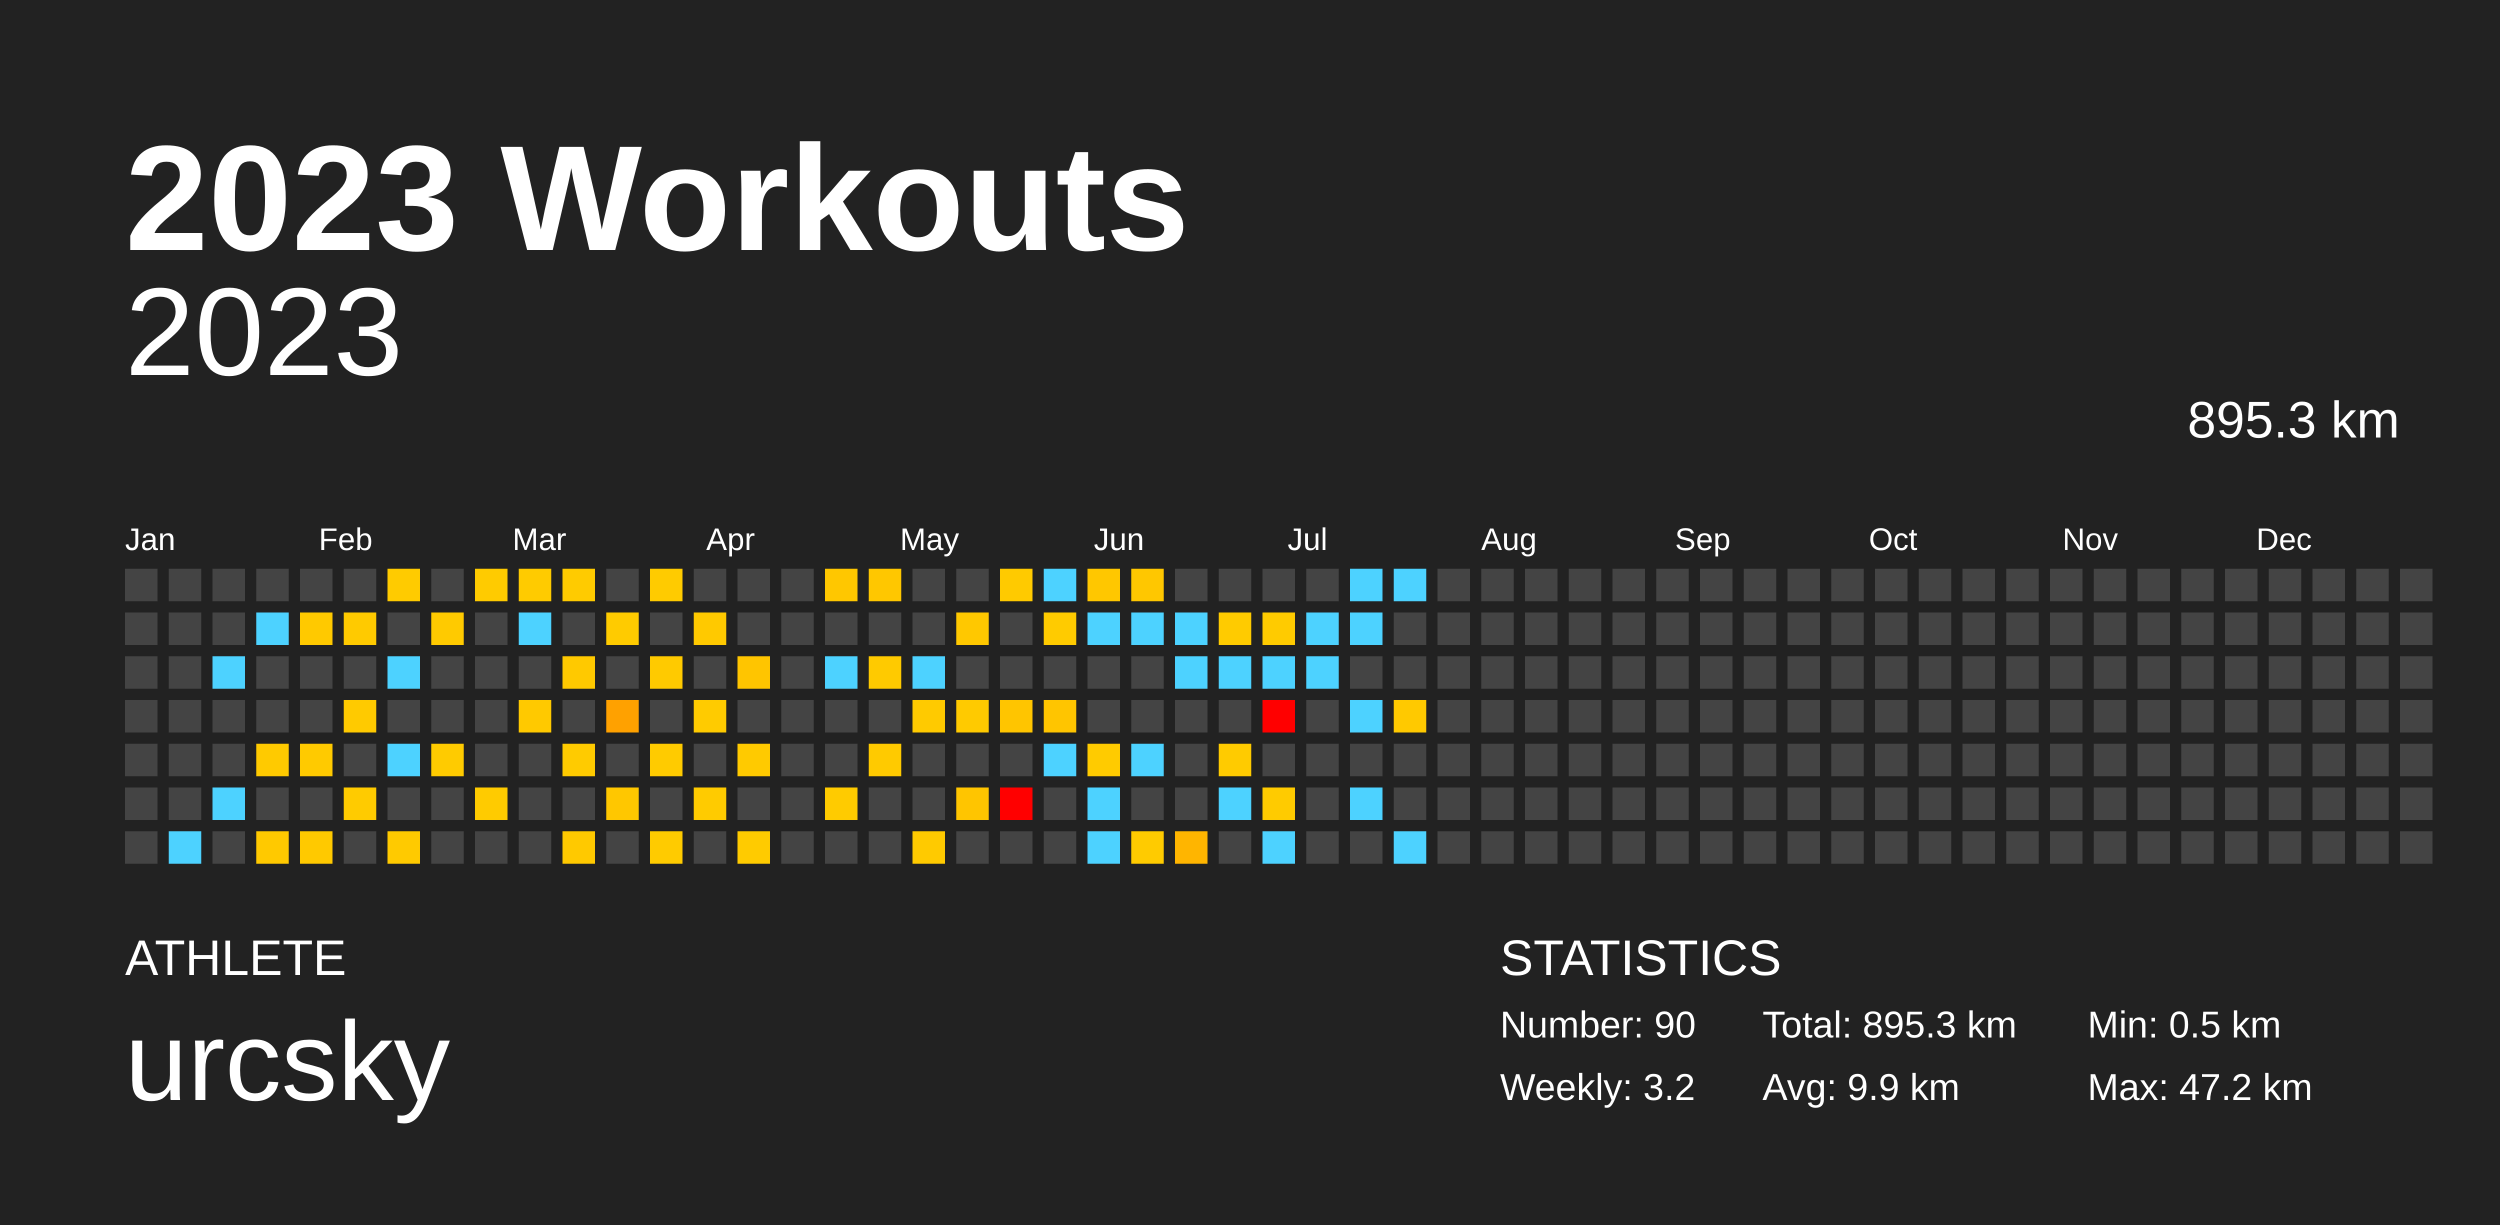
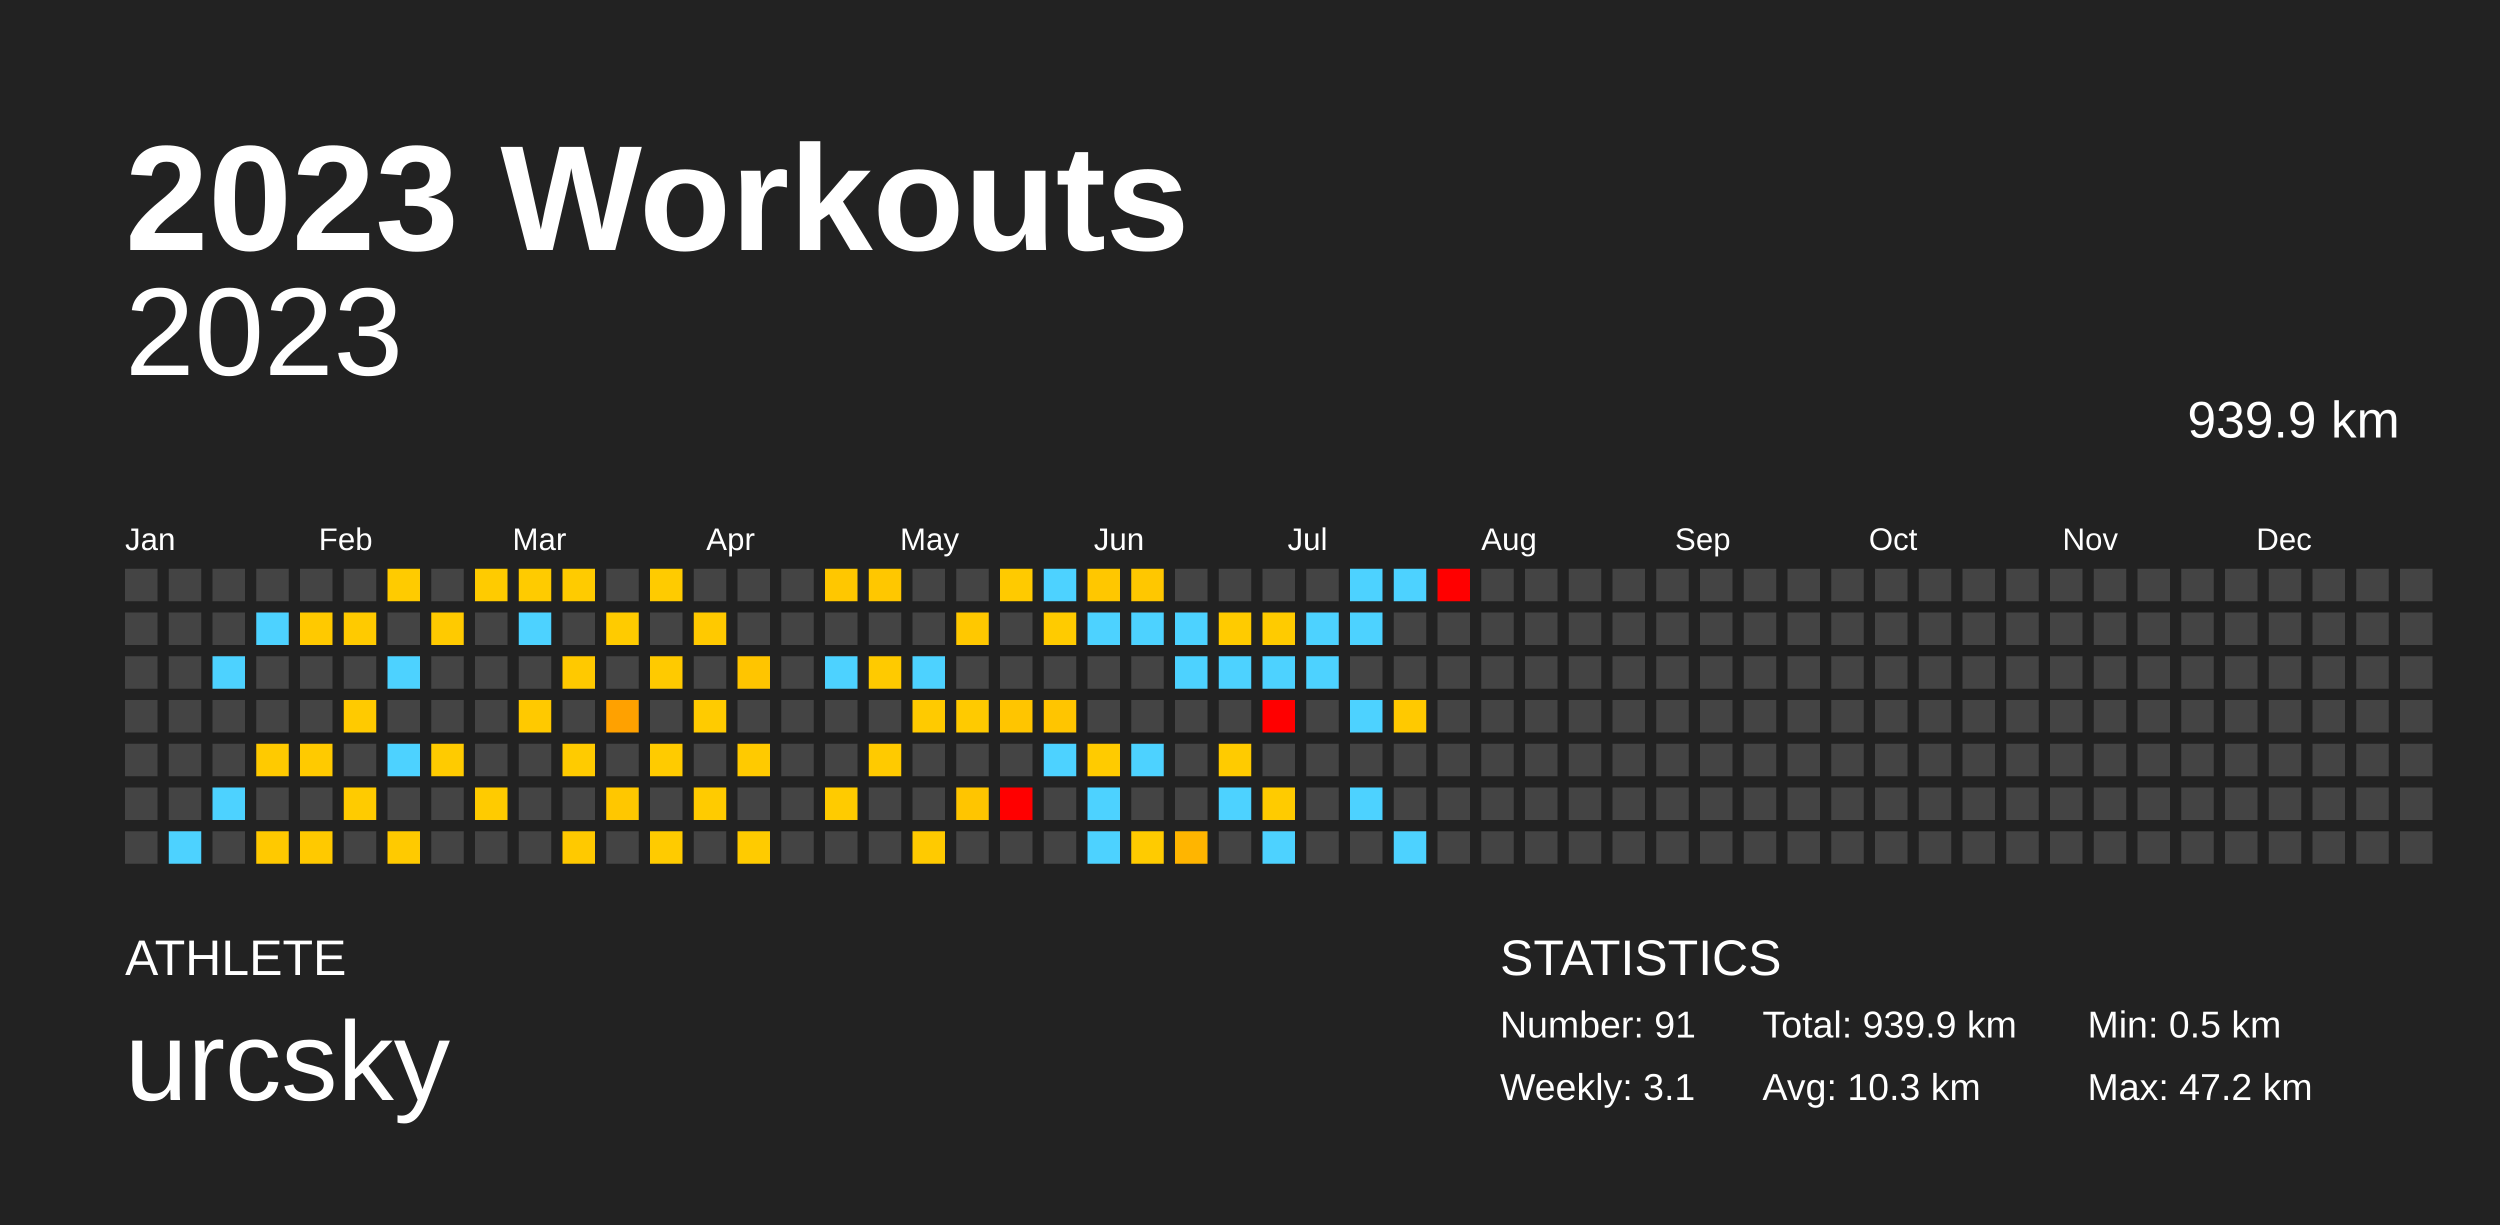
<svg xmlns="http://www.w3.org/2000/svg" baseProfile="full" height="98mm" version="1.1" viewBox="0,0,200,98" width="200mm">
  <defs />
  <rect fill="#222222" height="98" width="200" x="0" y="0" />
  <text fill="#FFFFFF" style="font-size:12px; font-family:Arial; font-weight:bold;" x="10" y="20">2023 Workouts</text>
  <text fill="#FFFFFF" style="font-size:4px; font-family:Arial" x="10" y="78">ATHLETE</text>
  <text fill="#FFFFFF" style="font-size:9px; font-family:Arial" x="10" y="88">urcsky</text>
  <text fill="#FFFFFF" style="font-size:4px; font-family:Arial" x="120" y="78">STATISTICS</text>
-   <text fill="#FFFFFF" style="font-size:3px; font-family:Arial" x="120" y="83">Number: 90</text>
-   <text fill="#FFFFFF" style="font-size:3px; font-family:Arial" x="120" y="88">Weekly: 3.2</text>
-   <text fill="#FFFFFF" style="font-size:3px; font-family:Arial" x="141" y="83">Total: 895.3 km</text>
-   <text fill="#FFFFFF" style="font-size:3px; font-family:Arial" x="141" y="88">Avg: 9.9 km</text>
+   <text fill="#FFFFFF" style="font-size:3px; font-family:Arial" x="120" y="83">Number: 91</text>
+   <text fill="#FFFFFF" style="font-size:3px; font-family:Arial" x="120" y="88">Weekly: 3.1</text>
+   <text fill="#FFFFFF" style="font-size:3px; font-family:Arial" x="141" y="83">Total: 939.9 km</text>
+   <text fill="#FFFFFF" style="font-size:3px; font-family:Arial" x="141" y="88">Avg: 10.3 km</text>
  <text fill="#FFFFFF" style="font-size:3px; font-family:Arial" x="167" y="83">Min: 0.5 km</text>
  <text fill="#FFFFFF" style="font-size:3px; font-family:Arial" x="167" y="88">Max: 47.2 km</text>
  <text alignment-baseline="hanging" fill="#FFFFFF" style="font-size:10.0px; font-family:Arial;" x="10" y="30">2023</text>
-   <text alignment-baseline="hanging" fill="#FFFFFF" style="font-size:4.125px; font-family:Arial;" x="175" y="35">895.3 km</text>
+   <text alignment-baseline="hanging" fill="#FFFFFF" style="font-size:4.125px; font-family:Arial;" x="175" y="35">939.9 km</text>
  <text fill="#FFFFFF" style="font-size:2.5px; font-family:Arial" x="10.0" y="44">Jan</text>
  <text fill="#FFFFFF" style="font-size:2.5px; font-family:Arial" x="25.5" y="44">Feb</text>
  <text fill="#FFFFFF" style="font-size:2.5px; font-family:Arial" x="41.0" y="44">Mar</text>
  <text fill="#FFFFFF" style="font-size:2.5px; font-family:Arial" x="56.5" y="44">Apr</text>
  <text fill="#FFFFFF" style="font-size:2.5px; font-family:Arial" x="72.0" y="44">May</text>
  <text fill="#FFFFFF" style="font-size:2.5px; font-family:Arial" x="87.5" y="44">Jun</text>
  <text fill="#FFFFFF" style="font-size:2.5px; font-family:Arial" x="103.0" y="44">Jul</text>
  <text fill="#FFFFFF" style="font-size:2.5px; font-family:Arial" x="118.5" y="44">Aug</text>
  <text fill="#FFFFFF" style="font-size:2.5px; font-family:Arial" x="134.0" y="44">Sep</text>
  <text fill="#FFFFFF" style="font-size:2.5px; font-family:Arial" x="149.5" y="44">Oct</text>
  <text fill="#FFFFFF" style="font-size:2.5px; font-family:Arial" x="165.0" y="44">Nov</text>
  <text fill="#FFFFFF" style="font-size:2.5px; font-family:Arial" x="180.5" y="44">Dec</text>
  <rect fill="#444444" height="2.6" width="2.6" x="10.0" y="45.5" />
  <rect fill="#444444" height="2.6" width="2.6" x="10.0" y="49.0" />
  <rect fill="#444444" height="2.6" width="2.6" x="10.0" y="52.5" />
  <rect fill="#444444" height="2.6" width="2.6" x="10.0" y="56.0" />
  <rect fill="#444444" height="2.6" width="2.6" x="10.0" y="59.5" />
  <rect fill="#444444" height="2.6" width="2.6" x="10.0" y="63.0" />
  <rect fill="#444444" height="2.6" width="2.6" x="10.0" y="66.5" />
  <rect fill="#444444" height="2.6" width="2.6" x="13.5" y="45.5" />
  <rect fill="#444444" height="2.6" width="2.6" x="13.5" y="49.0" />
  <rect fill="#444444" height="2.6" width="2.6" x="13.5" y="52.5" />
  <rect fill="#444444" height="2.6" width="2.6" x="13.5" y="56.0" />
  <rect fill="#444444" height="2.6" width="2.6" x="13.5" y="59.5" />
  <rect fill="#444444" height="2.6" width="2.6" x="13.5" y="63.0" />
  <rect fill="#4dd2ff" height="2.6" width="2.6" x="13.5" y="66.5" />
  <rect fill="#444444" height="2.6" width="2.6" x="17.0" y="45.5" />
  <rect fill="#444444" height="2.6" width="2.6" x="17.0" y="49.0" />
  <rect fill="#4dd2ff" height="2.6" width="2.6" x="17.0" y="52.5" />
  <rect fill="#444444" height="2.6" width="2.6" x="17.0" y="56.0" />
  <rect fill="#444444" height="2.6" width="2.6" x="17.0" y="59.5" />
  <rect fill="#4dd2ff" height="2.6" width="2.6" x="17.0" y="63.0" />
  <rect fill="#444444" height="2.6" width="2.6" x="17.0" y="66.5" />
  <rect fill="#444444" height="2.6" width="2.6" x="20.5" y="45.5" />
  <rect fill="#4dd2ff" height="2.6" width="2.6" x="20.5" y="49.0" />
  <rect fill="#444444" height="2.6" width="2.6" x="20.5" y="52.5" />
  <rect fill="#444444" height="2.6" width="2.6" x="20.5" y="56.0" />
  <rect fill="#ffca00" height="2.6" width="2.6" x="20.5" y="59.5" />
  <rect fill="#444444" height="2.6" width="2.6" x="20.5" y="63.0" />
  <rect fill="#ffc900" height="2.6" width="2.6" x="20.5" y="66.5" />
  <rect fill="#444444" height="2.6" width="2.6" x="24.0" y="45.5" />
  <rect fill="#ffc900" height="2.6" width="2.6" x="24.0" y="49.0" />
  <rect fill="#444444" height="2.6" width="2.6" x="24.0" y="52.5" />
  <rect fill="#444444" height="2.6" width="2.6" x="24.0" y="56.0" />
  <rect fill="#ffca00" height="2.6" width="2.6" x="24.0" y="59.5" />
  <rect fill="#444444" height="2.6" width="2.6" x="24.0" y="63.0" />
  <rect fill="#ffc900" height="2.6" width="2.6" x="24.0" y="66.5" />
  <rect fill="#444444" height="2.6" width="2.6" x="27.5" y="45.5" />
  <rect fill="#ffca00" height="2.6" width="2.6" x="27.5" y="49.0" />
  <rect fill="#444444" height="2.6" width="2.6" x="27.5" y="52.5" />
  <rect fill="#ffca00" height="2.6" width="2.6" x="27.5" y="56.0" />
  <rect fill="#444444" height="2.6" width="2.6" x="27.5" y="59.5" />
  <rect fill="#ffcb00" height="2.6" width="2.6" x="27.5" y="63.0" />
  <rect fill="#444444" height="2.6" width="2.6" x="27.5" y="66.5" />
  <rect fill="#ffcb00" height="2.6" width="2.6" x="31.0" y="45.5" />
  <rect fill="#444444" height="2.6" width="2.6" x="31.0" y="49.0" />
  <rect fill="#4dd2ff" height="2.6" width="2.6" x="31.0" y="52.5" />
  <rect fill="#444444" height="2.6" width="2.6" x="31.0" y="56.0" />
  <rect fill="#4dd2ff" height="2.6" width="2.6" x="31.0" y="59.5" />
  <rect fill="#444444" height="2.6" width="2.6" x="31.0" y="63.0" />
  <rect fill="#ffca00" height="2.6" width="2.6" x="31.0" y="66.5" />
  <rect fill="#444444" height="2.6" width="2.6" x="34.5" y="45.5" />
  <rect fill="#ffca00" height="2.6" width="2.6" x="34.5" y="49.0" />
  <rect fill="#444444" height="2.6" width="2.6" x="34.5" y="52.5" />
  <rect fill="#444444" height="2.6" width="2.6" x="34.5" y="56.0" />
  <rect fill="#ffcb00" height="2.6" width="2.6" x="34.5" y="59.5" />
  <rect fill="#444444" height="2.6" width="2.6" x="34.5" y="63.0" />
  <rect fill="#444444" height="2.6" width="2.6" x="34.5" y="66.5" />
  <rect fill="#ffcb00" height="2.6" width="2.6" x="38.0" y="45.5" />
  <rect fill="#444444" height="2.6" width="2.6" x="38.0" y="49.0" />
  <rect fill="#444444" height="2.6" width="2.6" x="38.0" y="52.5" />
  <rect fill="#444444" height="2.6" width="2.6" x="38.0" y="56.0" />
  <rect fill="#444444" height="2.6" width="2.6" x="38.0" y="59.5" />
  <rect fill="#ffcb00" height="2.6" width="2.6" x="38.0" y="63.0" />
  <rect fill="#444444" height="2.6" width="2.6" x="38.0" y="66.5" />
  <rect fill="#ffcb00" height="2.6" width="2.6" x="41.5" y="45.5" />
  <rect fill="#4dd2ff" height="2.6" width="2.6" x="41.5" y="49.0" />
  <rect fill="#444444" height="2.6" width="2.6" x="41.5" y="52.5" />
  <rect fill="#ffc900" height="2.6" width="2.6" x="41.5" y="56.0" />
  <rect fill="#444444" height="2.6" width="2.6" x="41.5" y="59.5" />
  <rect fill="#444444" height="2.6" width="2.6" x="41.5" y="63.0" />
  <rect fill="#444444" height="2.6" width="2.6" x="41.5" y="66.5" />
  <rect fill="#ffcb00" height="2.6" width="2.6" x="45.0" y="45.5" />
  <rect fill="#444444" height="2.6" width="2.6" x="45.0" y="49.0" />
  <rect fill="#ffc900" height="2.6" width="2.6" x="45.0" y="52.5" />
  <rect fill="#444444" height="2.6" width="2.6" x="45.0" y="56.0" />
  <rect fill="#ffcb00" height="2.6" width="2.6" x="45.0" y="59.5" />
  <rect fill="#444444" height="2.6" width="2.6" x="45.0" y="63.0" />
  <rect fill="#ffc900" height="2.6" width="2.6" x="45.0" y="66.5" />
  <rect fill="#444444" height="2.6" width="2.6" x="48.5" y="45.5" />
  <rect fill="#ffcb00" height="2.6" width="2.6" x="48.5" y="49.0" />
  <rect fill="#444444" height="2.6" width="2.6" x="48.5" y="52.5" />
  <rect fill="#ffa100" height="2.6" width="2.6" x="48.5" y="56.0" />
  <rect fill="#444444" height="2.6" width="2.6" x="48.5" y="59.5" />
  <rect fill="#ffc700" height="2.6" width="2.6" x="48.5" y="63.0" />
  <rect fill="#444444" height="2.6" width="2.6" x="48.5" y="66.5" />
  <rect fill="#ffcb00" height="2.6" width="2.6" x="52.0" y="45.5" />
  <rect fill="#444444" height="2.6" width="2.6" x="52.0" y="49.0" />
  <rect fill="#ffca00" height="2.6" width="2.6" x="52.0" y="52.5" />
  <rect fill="#444444" height="2.6" width="2.6" x="52.0" y="56.0" />
  <rect fill="#ffcb00" height="2.6" width="2.6" x="52.0" y="59.5" />
  <rect fill="#444444" height="2.6" width="2.6" x="52.0" y="63.0" />
  <rect fill="#ffcb00" height="2.6" width="2.6" x="52.0" y="66.5" />
  <rect fill="#444444" height="2.6" width="2.6" x="55.5" y="45.5" />
  <rect fill="#ffc900" height="2.6" width="2.6" x="55.5" y="49.0" />
  <rect fill="#444444" height="2.6" width="2.6" x="55.5" y="52.5" />
  <rect fill="#ffcb00" height="2.6" width="2.6" x="55.5" y="56.0" />
  <rect fill="#444444" height="2.6" width="2.6" x="55.5" y="59.5" />
  <rect fill="#ffcb00" height="2.6" width="2.6" x="55.5" y="63.0" />
  <rect fill="#444444" height="2.6" width="2.6" x="55.5" y="66.5" />
  <rect fill="#444444" height="2.6" width="2.6" x="59.0" y="45.5" />
  <rect fill="#444444" height="2.6" width="2.6" x="59.0" y="49.0" />
  <rect fill="#ffc500" height="2.6" width="2.6" x="59.0" y="52.5" />
  <rect fill="#444444" height="2.6" width="2.6" x="59.0" y="56.0" />
  <rect fill="#ffca00" height="2.6" width="2.6" x="59.0" y="59.5" />
  <rect fill="#444444" height="2.6" width="2.6" x="59.0" y="63.0" />
  <rect fill="#ffcb00" height="2.6" width="2.6" x="59.0" y="66.5" />
  <rect fill="#444444" height="2.6" width="2.6" x="62.5" y="45.5" />
  <rect fill="#444444" height="2.6" width="2.6" x="62.5" y="49.0" />
  <rect fill="#444444" height="2.6" width="2.6" x="62.5" y="52.5" />
  <rect fill="#444444" height="2.6" width="2.6" x="62.5" y="56.0" />
  <rect fill="#444444" height="2.6" width="2.6" x="62.5" y="59.5" />
  <rect fill="#444444" height="2.6" width="2.6" x="62.5" y="63.0" />
  <rect fill="#444444" height="2.6" width="2.6" x="62.5" y="66.5" />
  <rect fill="#ffc700" height="2.6" width="2.6" x="66.0" y="45.5" />
  <rect fill="#444444" height="2.6" width="2.6" x="66.0" y="49.0" />
  <rect fill="#4dd2ff" height="2.6" width="2.6" x="66.0" y="52.5" />
  <rect fill="#444444" height="2.6" width="2.6" x="66.0" y="56.0" />
  <rect fill="#444444" height="2.6" width="2.6" x="66.0" y="59.5" />
  <rect fill="#ffcb00" height="2.6" width="2.6" x="66.0" y="63.0" />
  <rect fill="#444444" height="2.6" width="2.6" x="66.0" y="66.5" />
  <rect fill="#ffc700" height="2.6" width="2.6" x="69.5" y="45.5" />
  <rect fill="#444444" height="2.6" width="2.6" x="69.5" y="49.0" />
  <rect fill="#ffca00" height="2.6" width="2.6" x="69.5" y="52.5" />
  <rect fill="#444444" height="2.6" width="2.6" x="69.5" y="56.0" />
  <rect fill="#ffca00" height="2.6" width="2.6" x="69.5" y="59.5" />
  <rect fill="#444444" height="2.6" width="2.6" x="69.5" y="63.0" />
  <rect fill="#444444" height="2.6" width="2.6" x="69.5" y="66.5" />
  <rect fill="#444444" height="2.6" width="2.6" x="73.0" y="45.5" />
  <rect fill="#444444" height="2.6" width="2.6" x="73.0" y="49.0" />
  <rect fill="#4dd2ff" height="2.6" width="2.6" x="73.0" y="52.5" />
  <rect fill="#ffca00" height="2.6" width="2.6" x="73.0" y="56.0" />
  <rect fill="#444444" height="2.6" width="2.6" x="73.0" y="59.5" />
  <rect fill="#444444" height="2.6" width="2.6" x="73.0" y="63.0" />
  <rect fill="#ffca00" height="2.6" width="2.6" x="73.0" y="66.5" />
  <rect fill="#444444" height="2.6" width="2.6" x="76.5" y="45.5" />
  <rect fill="#ffc800" height="2.6" width="2.6" x="76.5" y="49.0" />
  <rect fill="#444444" height="2.6" width="2.6" x="76.5" y="52.5" />
  <rect fill="#ffca00" height="2.6" width="2.6" x="76.5" y="56.0" />
  <rect fill="#444444" height="2.6" width="2.6" x="76.5" y="59.5" />
  <rect fill="#ffc500" height="2.6" width="2.6" x="76.5" y="63.0" />
  <rect fill="#444444" height="2.6" width="2.6" x="76.5" y="66.5" />
  <rect fill="#ffca00" height="2.6" width="2.6" x="80.0" y="45.5" />
  <rect fill="#444444" height="2.6" width="2.6" x="80.0" y="49.0" />
  <rect fill="#444444" height="2.6" width="2.6" x="80.0" y="52.5" />
  <rect fill="#ffc500" height="2.6" width="2.6" x="80.0" y="56.0" />
  <rect fill="#444444" height="2.6" width="2.6" x="80.0" y="59.5" />
  <rect fill="red" height="2.6" width="2.6" x="80.0" y="63.0" />
  <rect fill="#444444" height="2.6" width="2.6" x="80.0" y="66.5" />
  <rect fill="#4dd2ff" height="2.6" width="2.6" x="83.5" y="45.5" />
  <rect fill="#ffcb00" height="2.6" width="2.6" x="83.5" y="49.0" />
  <rect fill="#444444" height="2.6" width="2.6" x="83.5" y="52.5" />
  <rect fill="#ffc500" height="2.6" width="2.6" x="83.5" y="56.0" />
  <rect fill="#4dd2ff" height="2.6" width="2.6" x="83.5" y="59.5" />
  <rect fill="#444444" height="2.6" width="2.6" x="83.5" y="63.0" />
  <rect fill="#444444" height="2.6" width="2.6" x="83.5" y="66.5" />
  <rect fill="#ffc700" height="2.6" width="2.6" x="87.0" y="45.5" />
  <rect fill="#4dd2ff" height="2.6" width="2.6" x="87.0" y="49.0" />
  <rect fill="#444444" height="2.6" width="2.6" x="87.0" y="52.5" />
  <rect fill="#444444" height="2.6" width="2.6" x="87.0" y="56.0" />
  <rect fill="#ffcb00" height="2.6" width="2.6" x="87.0" y="59.5" />
  <rect fill="#4dd2ff" height="2.6" width="2.6" x="87.0" y="63.0" />
  <rect fill="#4dd2ff" height="2.6" width="2.6" x="87.0" y="66.5" />
  <rect fill="#ffc700" height="2.6" width="2.6" x="90.5" y="45.5" />
  <rect fill="#4dd2ff" height="2.6" width="2.6" x="90.5" y="49.0" />
  <rect fill="#444444" height="2.6" width="2.6" x="90.5" y="52.5" />
  <rect fill="#444444" height="2.6" width="2.6" x="90.5" y="56.0" />
  <rect fill="#4dd2ff" height="2.6" width="2.6" x="90.5" y="59.5" />
  <rect fill="#444444" height="2.6" width="2.6" x="90.5" y="63.0" />
  <rect fill="#ffcb00" height="2.6" width="2.6" x="90.5" y="66.5" />
  <rect fill="#444444" height="2.6" width="2.6" x="94.0" y="45.5" />
  <rect fill="#4dd2ff" height="2.6" width="2.6" x="94.0" y="49.0" />
  <rect fill="#4dd2ff" height="2.6" width="2.6" x="94.0" y="52.5" />
  <rect fill="#444444" height="2.6" width="2.6" x="94.0" y="56.0" />
  <rect fill="#444444" height="2.6" width="2.6" x="94.0" y="59.5" />
  <rect fill="#444444" height="2.6" width="2.6" x="94.0" y="63.0" />
  <rect fill="#ffb500" height="2.6" width="2.6" x="94.0" y="66.5" />
  <rect fill="#444444" height="2.6" width="2.6" x="97.5" y="45.5" />
  <rect fill="#ffcb00" height="2.6" width="2.6" x="97.5" y="49.0" />
  <rect fill="#4dd2ff" height="2.6" width="2.6" x="97.5" y="52.5" />
  <rect fill="#444444" height="2.6" width="2.6" x="97.5" y="56.0" />
  <rect fill="#ffcb00" height="2.6" width="2.6" x="97.5" y="59.5" />
  <rect fill="#4dd2ff" height="2.6" width="2.6" x="97.5" y="63.0" />
  <rect fill="#444444" height="2.6" width="2.6" x="97.5" y="66.5" />
  <rect fill="#444444" height="2.6" width="2.6" x="101.0" y="45.5" />
  <rect fill="#ffcb00" height="2.6" width="2.6" x="101.0" y="49.0" />
  <rect fill="#4dd2ff" height="2.6" width="2.6" x="101.0" y="52.5" />
  <rect fill="red" height="2.6" width="2.6" x="101.0" y="56.0" />
  <rect fill="#444444" height="2.6" width="2.6" x="101.0" y="59.5" />
  <rect fill="#ffcb00" height="2.6" width="2.6" x="101.0" y="63.0" />
  <rect fill="#4dd2ff" height="2.6" width="2.6" x="101.0" y="66.5" />
  <rect fill="#444444" height="2.6" width="2.6" x="104.5" y="45.5" />
  <rect fill="#4dd2ff" height="2.6" width="2.6" x="104.5" y="49.0" />
  <rect fill="#4dd2ff" height="2.6" width="2.6" x="104.5" y="52.5" />
  <rect fill="#444444" height="2.6" width="2.6" x="104.5" y="56.0" />
  <rect fill="#444444" height="2.6" width="2.6" x="104.5" y="59.5" />
  <rect fill="#444444" height="2.6" width="2.6" x="104.5" y="63.0" />
  <rect fill="#444444" height="2.6" width="2.6" x="104.5" y="66.5" />
  <rect fill="#4dd2ff" height="2.6" width="2.6" x="108.0" y="45.5" />
  <rect fill="#4dd2ff" height="2.6" width="2.6" x="108.0" y="49.0" />
  <rect fill="#444444" height="2.6" width="2.6" x="108.0" y="52.5" />
  <rect fill="#4dd2ff" height="2.6" width="2.6" x="108.0" y="56.0" />
  <rect fill="#444444" height="2.6" width="2.6" x="108.0" y="59.5" />
  <rect fill="#4dd2ff" height="2.6" width="2.6" x="108.0" y="63.0" />
  <rect fill="#444444" height="2.6" width="2.6" x="108.0" y="66.5" />
  <rect fill="#4dd2ff" height="2.6" width="2.6" x="111.5" y="45.5" />
  <rect fill="#444444" height="2.6" width="2.6" x="111.5" y="49.0" />
  <rect fill="#444444" height="2.6" width="2.6" x="111.5" y="52.5" />
  <rect fill="#ffc900" height="2.6" width="2.6" x="111.5" y="56.0" />
  <rect fill="#444444" height="2.6" width="2.6" x="111.5" y="59.5" />
  <rect fill="#444444" height="2.6" width="2.6" x="111.5" y="63.0" />
  <rect fill="#4dd2ff" height="2.6" width="2.6" x="111.5" y="66.5" />
-   <rect fill="#444444" height="2.6" width="2.6" x="115.0" y="45.5" />
+   <rect fill="red" height="2.6" width="2.6" x="115.0" y="45.5" />
  <rect fill="#444444" height="2.6" width="2.6" x="115.0" y="49.0" />
  <rect fill="#444444" height="2.6" width="2.6" x="115.0" y="52.5" />
  <rect fill="#444444" height="2.6" width="2.6" x="115.0" y="56.0" />
  <rect fill="#444444" height="2.6" width="2.6" x="115.0" y="59.5" />
  <rect fill="#444444" height="2.6" width="2.6" x="115.0" y="63.0" />
  <rect fill="#444444" height="2.6" width="2.6" x="115.0" y="66.5" />
  <rect fill="#444444" height="2.6" width="2.6" x="118.5" y="45.5" />
  <rect fill="#444444" height="2.6" width="2.6" x="118.5" y="49.0" />
  <rect fill="#444444" height="2.6" width="2.6" x="118.5" y="52.5" />
  <rect fill="#444444" height="2.6" width="2.6" x="118.5" y="56.0" />
  <rect fill="#444444" height="2.6" width="2.6" x="118.5" y="59.5" />
  <rect fill="#444444" height="2.6" width="2.6" x="118.5" y="63.0" />
  <rect fill="#444444" height="2.6" width="2.6" x="118.5" y="66.5" />
  <rect fill="#444444" height="2.6" width="2.6" x="122.0" y="45.5" />
  <rect fill="#444444" height="2.6" width="2.6" x="122.0" y="49.0" />
  <rect fill="#444444" height="2.6" width="2.6" x="122.0" y="52.5" />
  <rect fill="#444444" height="2.6" width="2.6" x="122.0" y="56.0" />
  <rect fill="#444444" height="2.6" width="2.6" x="122.0" y="59.5" />
  <rect fill="#444444" height="2.6" width="2.6" x="122.0" y="63.0" />
  <rect fill="#444444" height="2.6" width="2.6" x="122.0" y="66.5" />
  <rect fill="#444444" height="2.6" width="2.6" x="125.5" y="45.5" />
  <rect fill="#444444" height="2.6" width="2.6" x="125.5" y="49.0" />
  <rect fill="#444444" height="2.6" width="2.6" x="125.5" y="52.5" />
  <rect fill="#444444" height="2.6" width="2.6" x="125.5" y="56.0" />
  <rect fill="#444444" height="2.6" width="2.6" x="125.5" y="59.5" />
  <rect fill="#444444" height="2.6" width="2.6" x="125.5" y="63.0" />
  <rect fill="#444444" height="2.6" width="2.6" x="125.5" y="66.5" />
  <rect fill="#444444" height="2.6" width="2.6" x="129.0" y="45.5" />
  <rect fill="#444444" height="2.6" width="2.6" x="129.0" y="49.0" />
  <rect fill="#444444" height="2.6" width="2.6" x="129.0" y="52.5" />
  <rect fill="#444444" height="2.6" width="2.6" x="129.0" y="56.0" />
  <rect fill="#444444" height="2.6" width="2.6" x="129.0" y="59.5" />
  <rect fill="#444444" height="2.6" width="2.6" x="129.0" y="63.0" />
  <rect fill="#444444" height="2.6" width="2.6" x="129.0" y="66.5" />
  <rect fill="#444444" height="2.6" width="2.6" x="132.5" y="45.5" />
  <rect fill="#444444" height="2.6" width="2.6" x="132.5" y="49.0" />
  <rect fill="#444444" height="2.6" width="2.6" x="132.5" y="52.5" />
  <rect fill="#444444" height="2.6" width="2.6" x="132.5" y="56.0" />
  <rect fill="#444444" height="2.6" width="2.6" x="132.5" y="59.5" />
  <rect fill="#444444" height="2.6" width="2.6" x="132.5" y="63.0" />
  <rect fill="#444444" height="2.6" width="2.6" x="132.5" y="66.5" />
  <rect fill="#444444" height="2.6" width="2.6" x="136.0" y="45.5" />
  <rect fill="#444444" height="2.6" width="2.6" x="136.0" y="49.0" />
  <rect fill="#444444" height="2.6" width="2.6" x="136.0" y="52.5" />
  <rect fill="#444444" height="2.6" width="2.6" x="136.0" y="56.0" />
  <rect fill="#444444" height="2.6" width="2.6" x="136.0" y="59.5" />
  <rect fill="#444444" height="2.6" width="2.6" x="136.0" y="63.0" />
  <rect fill="#444444" height="2.6" width="2.6" x="136.0" y="66.5" />
  <rect fill="#444444" height="2.6" width="2.6" x="139.5" y="45.5" />
  <rect fill="#444444" height="2.6" width="2.6" x="139.5" y="49.0" />
  <rect fill="#444444" height="2.6" width="2.6" x="139.5" y="52.5" />
  <rect fill="#444444" height="2.6" width="2.6" x="139.5" y="56.0" />
  <rect fill="#444444" height="2.6" width="2.6" x="139.5" y="59.5" />
  <rect fill="#444444" height="2.6" width="2.6" x="139.5" y="63.0" />
  <rect fill="#444444" height="2.6" width="2.6" x="139.5" y="66.5" />
  <rect fill="#444444" height="2.6" width="2.6" x="143.0" y="45.5" />
  <rect fill="#444444" height="2.6" width="2.6" x="143.0" y="49.0" />
  <rect fill="#444444" height="2.6" width="2.6" x="143.0" y="52.5" />
  <rect fill="#444444" height="2.6" width="2.6" x="143.0" y="56.0" />
  <rect fill="#444444" height="2.6" width="2.6" x="143.0" y="59.5" />
  <rect fill="#444444" height="2.6" width="2.6" x="143.0" y="63.0" />
  <rect fill="#444444" height="2.6" width="2.6" x="143.0" y="66.5" />
  <rect fill="#444444" height="2.6" width="2.6" x="146.5" y="45.5" />
  <rect fill="#444444" height="2.6" width="2.6" x="146.5" y="49.0" />
  <rect fill="#444444" height="2.6" width="2.6" x="146.5" y="52.5" />
  <rect fill="#444444" height="2.6" width="2.6" x="146.5" y="56.0" />
  <rect fill="#444444" height="2.6" width="2.6" x="146.5" y="59.5" />
  <rect fill="#444444" height="2.6" width="2.6" x="146.5" y="63.0" />
  <rect fill="#444444" height="2.6" width="2.6" x="146.5" y="66.5" />
  <rect fill="#444444" height="2.6" width="2.6" x="150.0" y="45.5" />
  <rect fill="#444444" height="2.6" width="2.6" x="150.0" y="49.0" />
  <rect fill="#444444" height="2.6" width="2.6" x="150.0" y="52.5" />
  <rect fill="#444444" height="2.6" width="2.6" x="150.0" y="56.0" />
  <rect fill="#444444" height="2.6" width="2.6" x="150.0" y="59.5" />
  <rect fill="#444444" height="2.6" width="2.6" x="150.0" y="63.0" />
  <rect fill="#444444" height="2.6" width="2.6" x="150.0" y="66.5" />
  <rect fill="#444444" height="2.6" width="2.6" x="153.5" y="45.5" />
  <rect fill="#444444" height="2.6" width="2.6" x="153.5" y="49.0" />
  <rect fill="#444444" height="2.6" width="2.6" x="153.5" y="52.5" />
  <rect fill="#444444" height="2.6" width="2.6" x="153.5" y="56.0" />
  <rect fill="#444444" height="2.6" width="2.6" x="153.5" y="59.5" />
  <rect fill="#444444" height="2.6" width="2.6" x="153.5" y="63.0" />
  <rect fill="#444444" height="2.6" width="2.6" x="153.5" y="66.5" />
  <rect fill="#444444" height="2.6" width="2.6" x="157.0" y="45.5" />
  <rect fill="#444444" height="2.6" width="2.6" x="157.0" y="49.0" />
  <rect fill="#444444" height="2.6" width="2.6" x="157.0" y="52.5" />
  <rect fill="#444444" height="2.6" width="2.6" x="157.0" y="56.0" />
  <rect fill="#444444" height="2.6" width="2.6" x="157.0" y="59.5" />
  <rect fill="#444444" height="2.6" width="2.6" x="157.0" y="63.0" />
  <rect fill="#444444" height="2.6" width="2.6" x="157.0" y="66.5" />
  <rect fill="#444444" height="2.6" width="2.6" x="160.5" y="45.5" />
  <rect fill="#444444" height="2.6" width="2.6" x="160.5" y="49.0" />
  <rect fill="#444444" height="2.6" width="2.6" x="160.5" y="52.5" />
  <rect fill="#444444" height="2.6" width="2.6" x="160.5" y="56.0" />
  <rect fill="#444444" height="2.6" width="2.6" x="160.5" y="59.5" />
  <rect fill="#444444" height="2.6" width="2.6" x="160.5" y="63.0" />
  <rect fill="#444444" height="2.6" width="2.6" x="160.5" y="66.5" />
  <rect fill="#444444" height="2.6" width="2.6" x="164.0" y="45.5" />
  <rect fill="#444444" height="2.6" width="2.6" x="164.0" y="49.0" />
  <rect fill="#444444" height="2.6" width="2.6" x="164.0" y="52.5" />
  <rect fill="#444444" height="2.6" width="2.6" x="164.0" y="56.0" />
  <rect fill="#444444" height="2.6" width="2.6" x="164.0" y="59.5" />
  <rect fill="#444444" height="2.6" width="2.6" x="164.0" y="63.0" />
  <rect fill="#444444" height="2.6" width="2.6" x="164.0" y="66.5" />
  <rect fill="#444444" height="2.6" width="2.6" x="167.5" y="45.5" />
  <rect fill="#444444" height="2.6" width="2.6" x="167.5" y="49.0" />
  <rect fill="#444444" height="2.6" width="2.6" x="167.5" y="52.5" />
  <rect fill="#444444" height="2.6" width="2.6" x="167.5" y="56.0" />
  <rect fill="#444444" height="2.6" width="2.6" x="167.5" y="59.5" />
  <rect fill="#444444" height="2.6" width="2.6" x="167.5" y="63.0" />
  <rect fill="#444444" height="2.6" width="2.6" x="167.5" y="66.5" />
  <rect fill="#444444" height="2.6" width="2.6" x="171.0" y="45.5" />
  <rect fill="#444444" height="2.6" width="2.6" x="171.0" y="49.0" />
  <rect fill="#444444" height="2.6" width="2.6" x="171.0" y="52.5" />
  <rect fill="#444444" height="2.6" width="2.6" x="171.0" y="56.0" />
  <rect fill="#444444" height="2.6" width="2.6" x="171.0" y="59.5" />
  <rect fill="#444444" height="2.6" width="2.6" x="171.0" y="63.0" />
  <rect fill="#444444" height="2.6" width="2.6" x="171.0" y="66.5" />
  <rect fill="#444444" height="2.6" width="2.6" x="174.5" y="45.5" />
  <rect fill="#444444" height="2.6" width="2.6" x="174.5" y="49.0" />
  <rect fill="#444444" height="2.6" width="2.6" x="174.5" y="52.5" />
  <rect fill="#444444" height="2.6" width="2.6" x="174.5" y="56.0" />
  <rect fill="#444444" height="2.6" width="2.6" x="174.5" y="59.5" />
  <rect fill="#444444" height="2.6" width="2.6" x="174.5" y="63.0" />
  <rect fill="#444444" height="2.6" width="2.6" x="174.5" y="66.5" />
  <rect fill="#444444" height="2.6" width="2.6" x="178.0" y="45.5" />
  <rect fill="#444444" height="2.6" width="2.6" x="178.0" y="49.0" />
  <rect fill="#444444" height="2.6" width="2.6" x="178.0" y="52.5" />
  <rect fill="#444444" height="2.6" width="2.6" x="178.0" y="56.0" />
  <rect fill="#444444" height="2.6" width="2.6" x="178.0" y="59.5" />
  <rect fill="#444444" height="2.6" width="2.6" x="178.0" y="63.0" />
  <rect fill="#444444" height="2.6" width="2.6" x="178.0" y="66.5" />
  <rect fill="#444444" height="2.6" width="2.6" x="181.5" y="45.5" />
  <rect fill="#444444" height="2.6" width="2.6" x="181.5" y="49.0" />
  <rect fill="#444444" height="2.6" width="2.6" x="181.5" y="52.5" />
  <rect fill="#444444" height="2.6" width="2.6" x="181.5" y="56.0" />
  <rect fill="#444444" height="2.6" width="2.6" x="181.5" y="59.5" />
  <rect fill="#444444" height="2.6" width="2.6" x="181.5" y="63.0" />
  <rect fill="#444444" height="2.6" width="2.6" x="181.5" y="66.5" />
  <rect fill="#444444" height="2.6" width="2.6" x="185.0" y="45.5" />
  <rect fill="#444444" height="2.6" width="2.6" x="185.0" y="49.0" />
  <rect fill="#444444" height="2.6" width="2.6" x="185.0" y="52.5" />
  <rect fill="#444444" height="2.6" width="2.6" x="185.0" y="56.0" />
  <rect fill="#444444" height="2.6" width="2.6" x="185.0" y="59.5" />
  <rect fill="#444444" height="2.6" width="2.6" x="185.0" y="63.0" />
  <rect fill="#444444" height="2.6" width="2.6" x="185.0" y="66.5" />
  <rect fill="#444444" height="2.6" width="2.6" x="188.5" y="45.5" />
  <rect fill="#444444" height="2.6" width="2.6" x="188.5" y="49.0" />
  <rect fill="#444444" height="2.6" width="2.6" x="188.5" y="52.5" />
  <rect fill="#444444" height="2.6" width="2.6" x="188.5" y="56.0" />
  <rect fill="#444444" height="2.6" width="2.6" x="188.5" y="59.5" />
  <rect fill="#444444" height="2.6" width="2.6" x="188.5" y="63.0" />
  <rect fill="#444444" height="2.6" width="2.6" x="188.5" y="66.5" />
  <rect fill="#444444" height="2.6" width="2.6" x="192.0" y="45.5" />
  <rect fill="#444444" height="2.6" width="2.6" x="192.0" y="49.0" />
  <rect fill="#444444" height="2.6" width="2.6" x="192.0" y="52.5" />
  <rect fill="#444444" height="2.6" width="2.6" x="192.0" y="56.0" />
  <rect fill="#444444" height="2.6" width="2.6" x="192.0" y="59.5" />
  <rect fill="#444444" height="2.6" width="2.6" x="192.0" y="63.0" />
  <rect fill="#444444" height="2.6" width="2.6" x="192.0" y="66.5" />
</svg>
